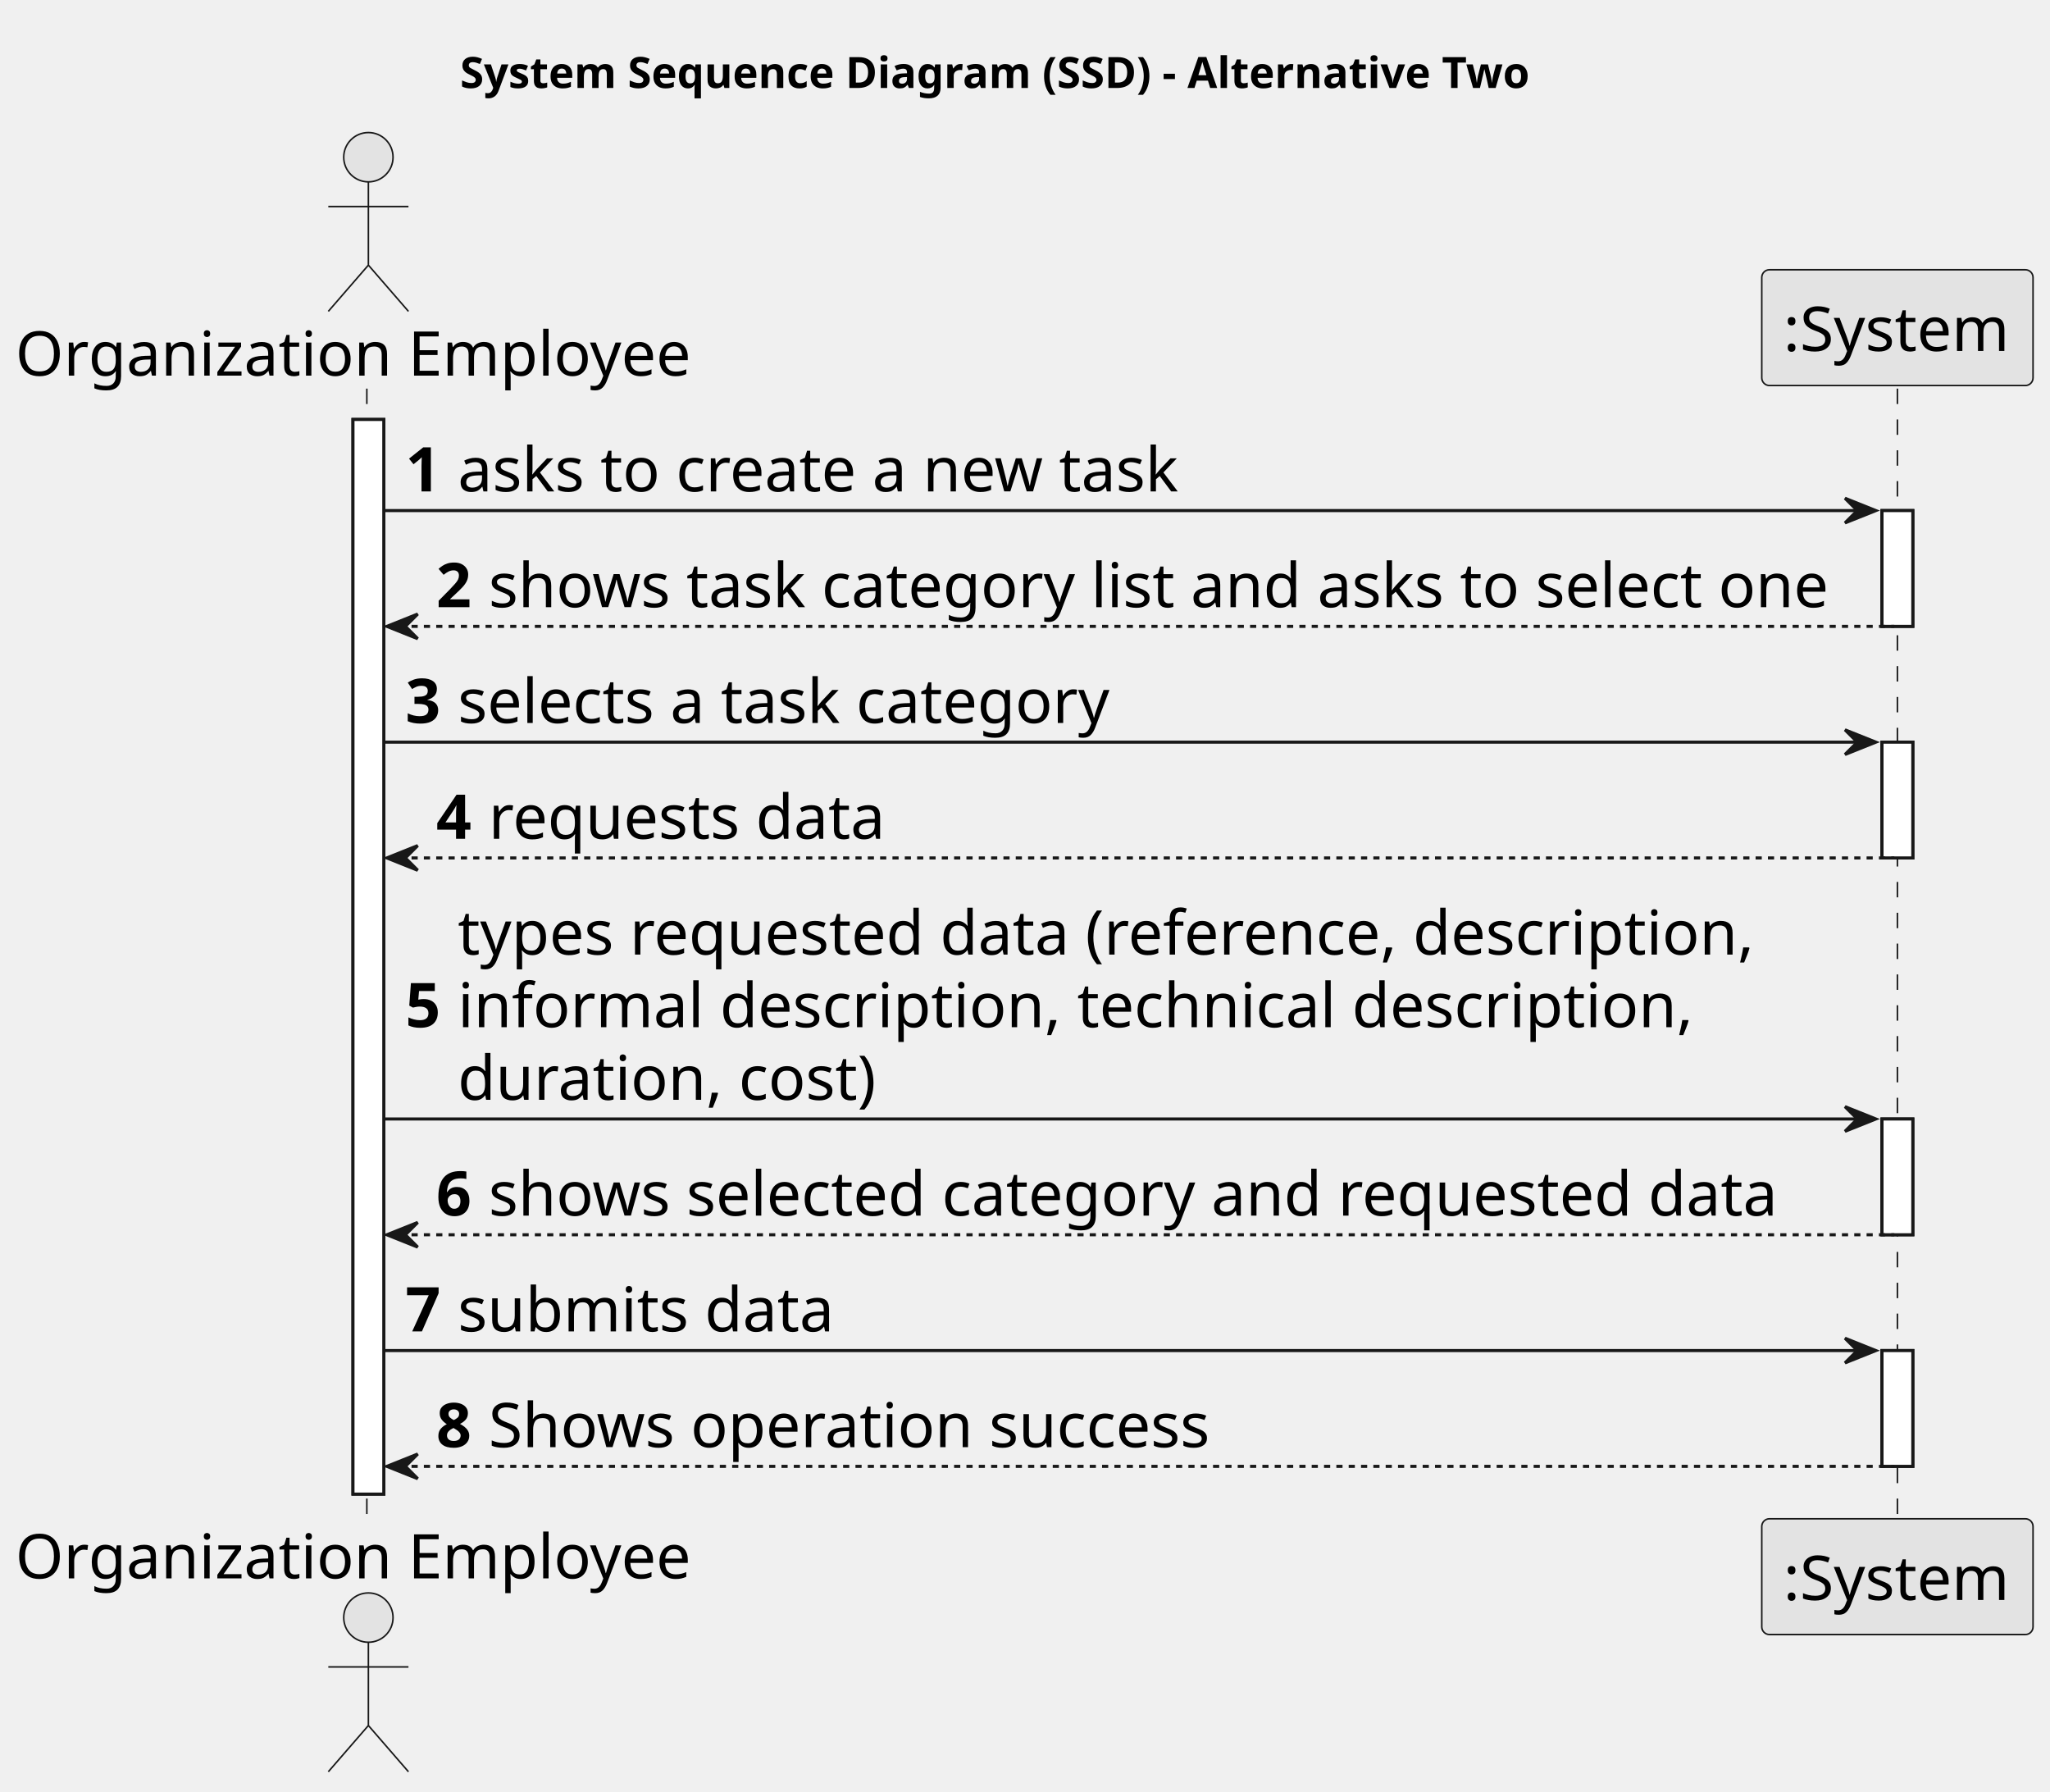
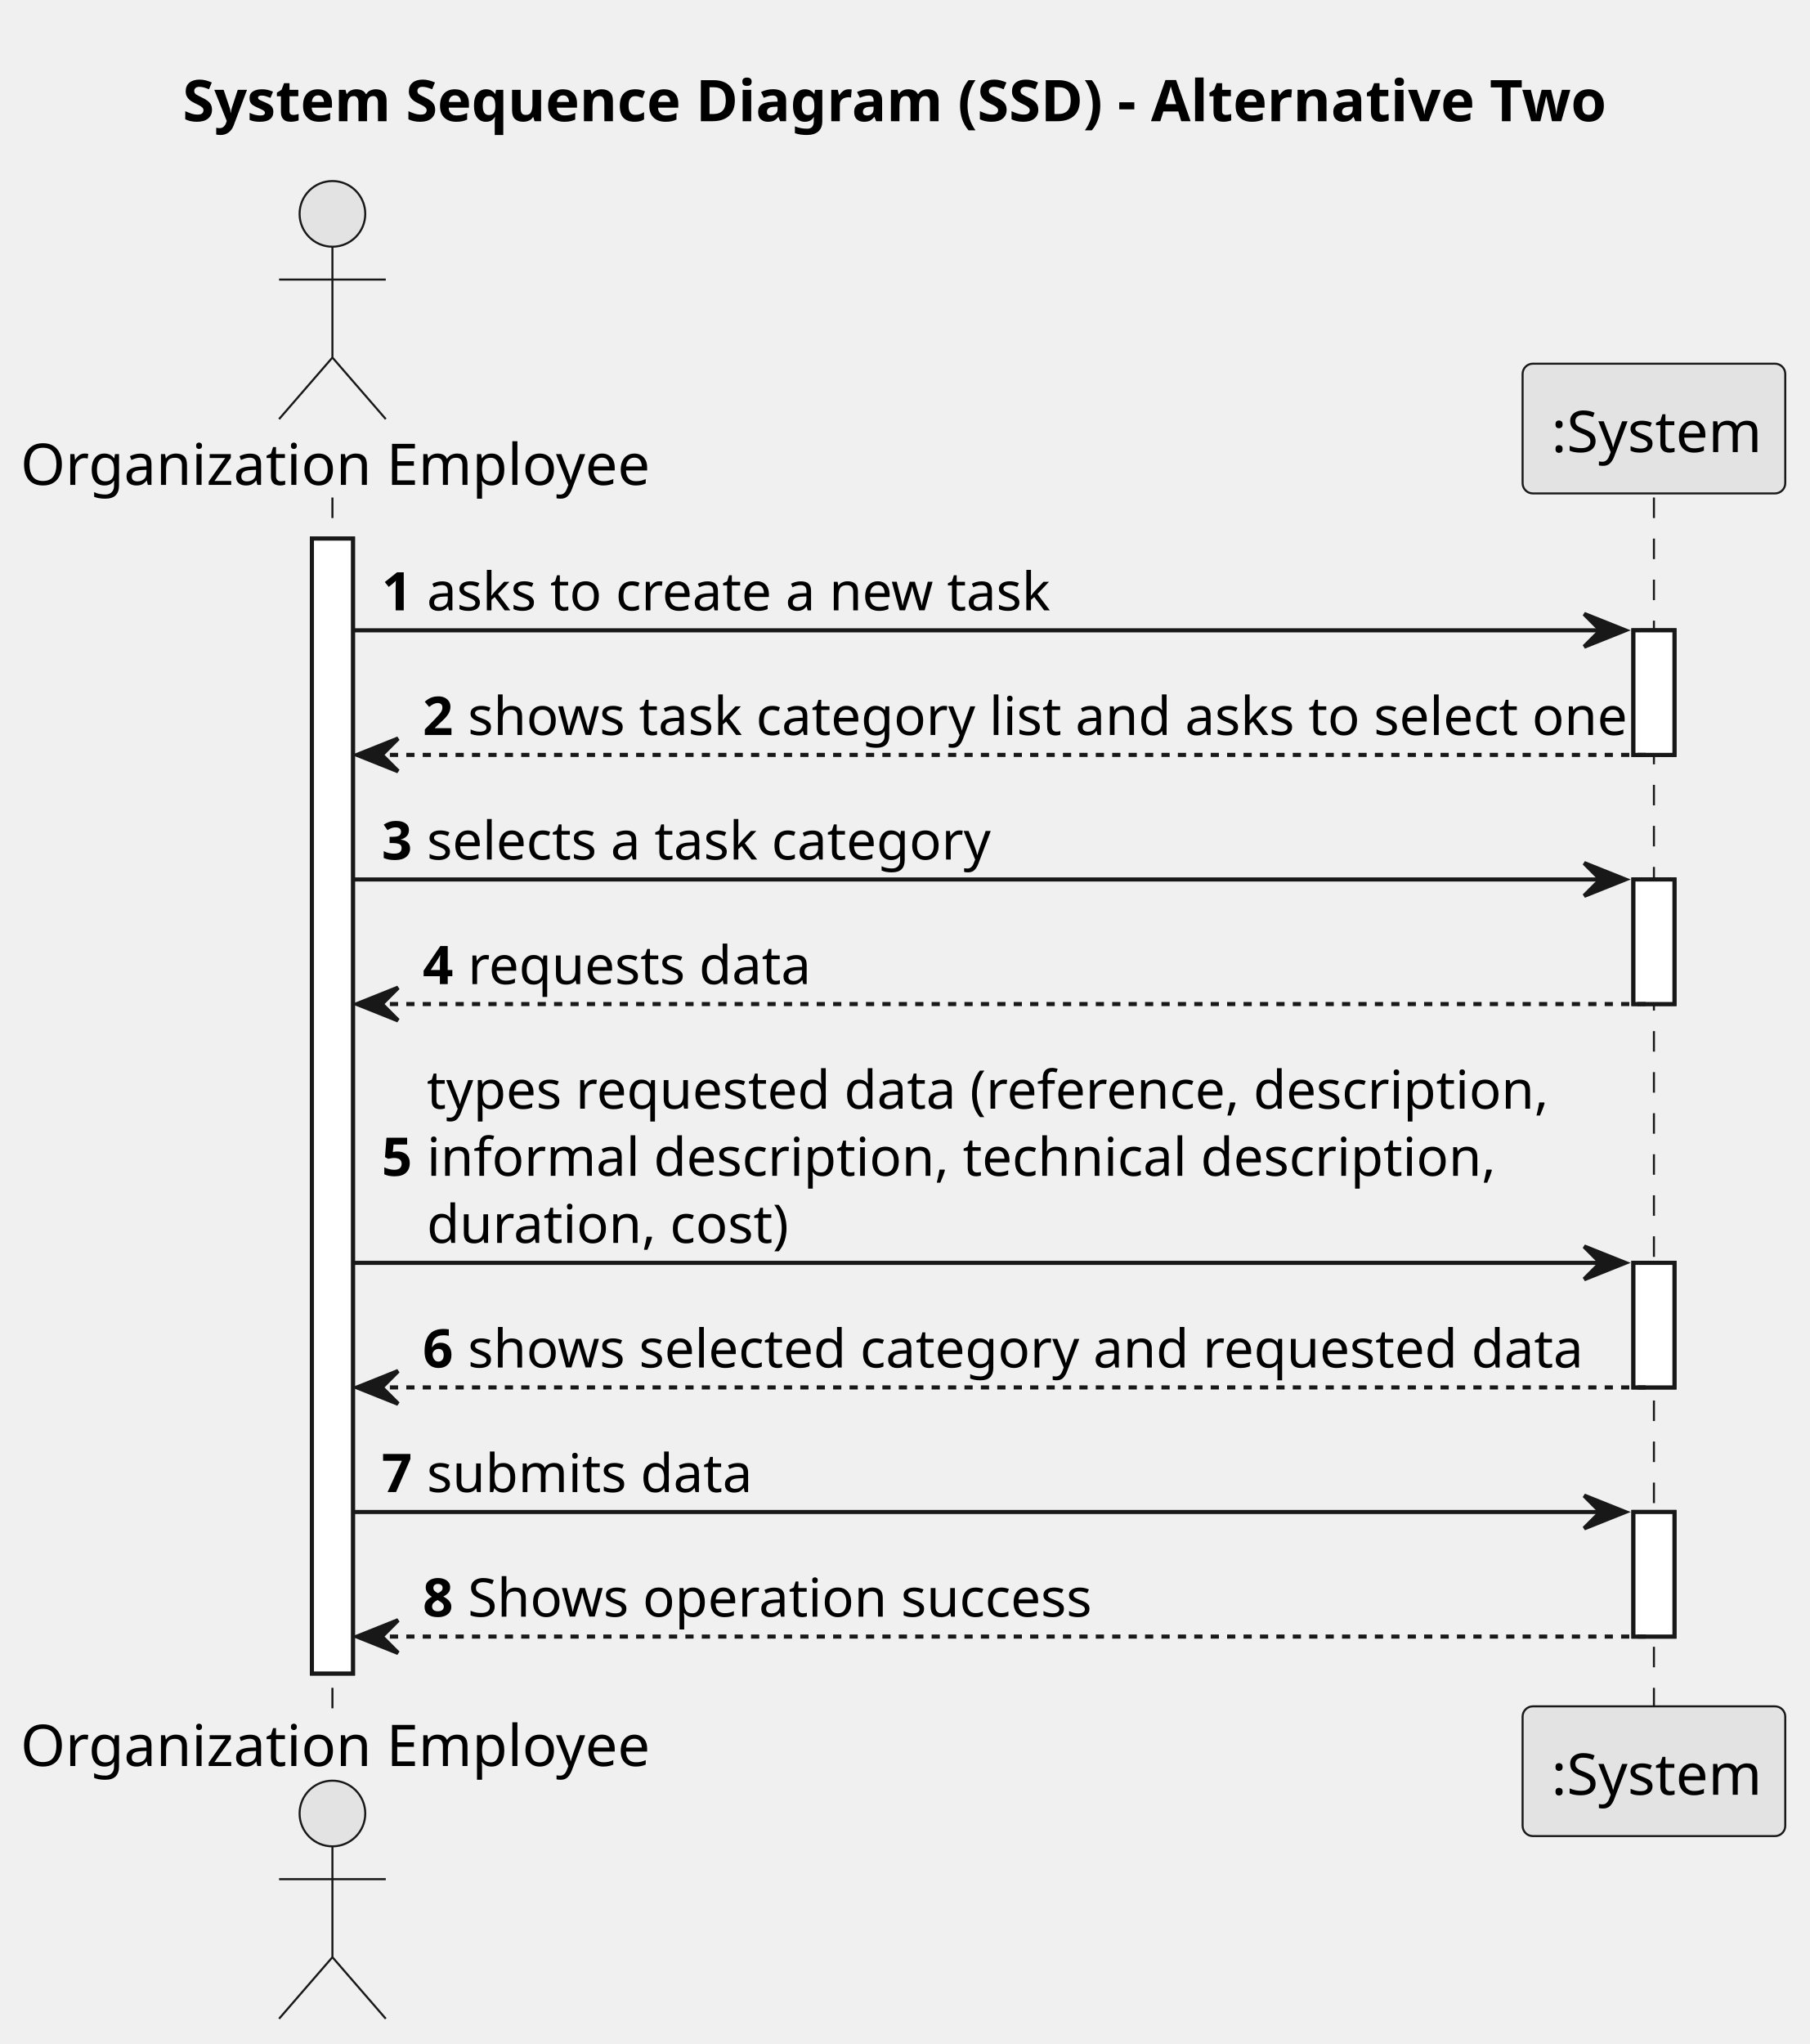
- <svg xmlns="http://www.w3.org/2000/svg" contentStyleType="text/css" height="581px" preserveAspectRatio="none" style="width:665px;height:581px;background:#FFFFFF;" version="1.1" viewBox="0 0 665 581" width="665px" zoomAndPan="magnify">
+ <svg xmlns="http://www.w3.org/2000/svg" contentStyleType="text/css" height="498px" preserveAspectRatio="none" style="width:441px;height:498px;background:#FFFFFF;" version="1.1" viewBox="0 0 441 498" width="441px" zoomAndPan="magnify">
  <defs />
  <g>
-     <text fill="#000000" font-family="sans-serif" font-size="14" font-weight="bold" lengthAdjust="spacing" textLength="365" x="149.25" y="28.535">System Sequence Diagram (SSD) - Alternative Two</text>
-     <rect fill="#FFFFFF" height="348.547" style="stroke:#181818;stroke-width:1.0;" width="10" x="114.5" y="136.043" />
-     <rect fill="#FFFFFF" height="37.555" style="stroke:#181818;stroke-width:1.0;" width="10" x="610.5" y="165.598" />
-     <rect fill="#FFFFFF" height="37.555" style="stroke:#181818;stroke-width:1.0;" width="10" x="610.5" y="240.707" />
-     <rect fill="#FFFFFF" height="37.555" style="stroke:#181818;stroke-width:1.0;" width="10" x="610.5" y="362.926" />
-     <rect fill="#FFFFFF" height="37.555" style="stroke:#181818;stroke-width:1.0;" width="10" x="610.5" y="438.035" />
-     <line style="stroke:#181818;stroke-width:0.5;stroke-dasharray:5.0,5.0;" x1="119" x2="119" y1="126.043" y2="493.59" />
-     <line style="stroke:#181818;stroke-width:0.5;stroke-dasharray:5.0,5.0;" x1="615.5" x2="615.5" y1="126.043" y2="493.59" />
-     <text fill="#000000" font-family="sans-serif" font-size="20" lengthAdjust="spacing" textLength="223" x="5" y="121.824">Organization Employee</text>
-     <ellipse cx="119.5" cy="50.988" fill="#E3E3E3" rx="8" ry="8" style="stroke:#181818;stroke-width:0.5;" />
-     <path d="M119.5,58.988 L119.5,85.988 M106.5,66.988 L132.5,66.988 M119.5,85.988 L106.5,100.988 M119.5,85.988 L132.5,100.988 " fill="none" style="stroke:#181818;stroke-width:0.5;" />
-     <text fill="#000000" font-family="sans-serif" font-size="20" lengthAdjust="spacing" textLength="223" x="5" y="511.926">Organization Employee</text>
-     <ellipse cx="119.5" cy="524.644" fill="#E3E3E3" rx="8" ry="8" style="stroke:#181818;stroke-width:0.5;" />
-     <path d="M119.5,532.644 L119.5,559.644 M106.5,540.644 L132.5,540.644 M119.5,559.644 L106.5,574.644 M119.5,559.644 L132.5,574.644 " fill="none" style="stroke:#181818;stroke-width:0.5;" />
-     <rect fill="#E3E3E3" height="37.555" rx="2.5" ry="2.5" style="stroke:#181818;stroke-width:0.5;" width="88" x="571.5" y="87.488" />
-     <text fill="#000000" font-family="sans-serif" font-size="20" lengthAdjust="spacing" textLength="74" x="578.5" y="113.824">:System</text>
-     <rect fill="#E3E3E3" height="37.555" rx="2.5" ry="2.5" style="stroke:#181818;stroke-width:0.5;" width="88" x="571.5" y="492.59" />
-     <text fill="#000000" font-family="sans-serif" font-size="20" lengthAdjust="spacing" textLength="74" x="578.5" y="518.926">:System</text>
-     <rect fill="#FFFFFF" height="348.547" style="stroke:#181818;stroke-width:1.0;" width="10" x="114.5" y="136.043" />
-     <rect fill="#FFFFFF" height="37.555" style="stroke:#181818;stroke-width:1.0;" width="10" x="610.5" y="165.598" />
-     <rect fill="#FFFFFF" height="37.555" style="stroke:#181818;stroke-width:1.0;" width="10" x="610.5" y="240.707" />
-     <rect fill="#FFFFFF" height="37.555" style="stroke:#181818;stroke-width:1.0;" width="10" x="610.5" y="362.926" />
-     <rect fill="#FFFFFF" height="37.555" style="stroke:#181818;stroke-width:1.0;" width="10" x="610.5" y="438.035" />
-     <polygon fill="#181818" points="598.5,161.598,608.5,165.598,598.5,169.598,602.5,165.598" style="stroke:#181818;stroke-width:1.0;" />
-     <line style="stroke:#181818;stroke-width:1.0;" x1="124.5" x2="604.5" y1="165.598" y2="165.598" />
-     <text fill="#000000" font-family="sans-serif" font-size="20" font-weight="bold" lengthAdjust="spacing" textLength="13" x="131.5" y="159.379">1</text>
-     <text fill="#000000" font-family="sans-serif" font-size="20" lengthAdjust="spacing" textLength="239" x="148.5" y="159.379">asks to create a new task</text>
-     <polygon fill="#181818" points="135.5,199.152,125.5,203.152,135.5,207.152,131.5,203.152" style="stroke:#181818;stroke-width:1.0;" />
-     <line style="stroke:#181818;stroke-width:1.0;stroke-dasharray:2.0,2.0;" x1="129.5" x2="614.5" y1="203.152" y2="203.152" />
-     <text fill="#000000" font-family="sans-serif" font-size="20" font-weight="bold" lengthAdjust="spacing" textLength="13" x="141.5" y="196.934">2</text>
-     <text fill="#000000" font-family="sans-serif" font-size="20" lengthAdjust="spacing" textLength="445" x="158.5" y="196.934">shows task category list and asks to select one</text>
-     <polygon fill="#181818" points="598.5,236.707,608.5,240.707,598.5,244.707,602.5,240.707" style="stroke:#181818;stroke-width:1.0;" />
-     <line style="stroke:#181818;stroke-width:1.0;" x1="124.5" x2="604.5" y1="240.707" y2="240.707" />
-     <text fill="#000000" font-family="sans-serif" font-size="20" font-weight="bold" lengthAdjust="spacing" textLength="13" x="131.5" y="234.488">3</text>
-     <text fill="#000000" font-family="sans-serif" font-size="20" lengthAdjust="spacing" textLength="215" x="148.5" y="234.488">selects a task category</text>
-     <polygon fill="#181818" points="135.5,274.262,125.5,278.262,135.5,282.262,131.5,278.262" style="stroke:#181818;stroke-width:1.0;" />
-     <line style="stroke:#181818;stroke-width:1.0;stroke-dasharray:2.0,2.0;" x1="129.5" x2="614.5" y1="278.262" y2="278.262" />
-     <text fill="#000000" font-family="sans-serif" font-size="20" font-weight="bold" lengthAdjust="spacing" textLength="13" x="141.5" y="272.043">4</text>
-     <text fill="#000000" font-family="sans-serif" font-size="20" lengthAdjust="spacing" textLength="130" x="158.5" y="272.043">requests data</text>
-     <polygon fill="#181818" points="598.5,358.926,608.5,362.926,598.5,366.926,602.5,362.926" style="stroke:#181818;stroke-width:1.0;" />
-     <line style="stroke:#181818;stroke-width:1.0;" x1="124.5" x2="604.5" y1="362.926" y2="362.926" />
-     <text fill="#000000" font-family="sans-serif" font-size="20" font-weight="bold" lengthAdjust="spacing" textLength="13" x="131.5" y="333.152">5</text>
-     <text fill="#000000" font-family="sans-serif" font-size="20" lengthAdjust="spacing" textLength="429" x="148.5" y="309.598">types requested data (reference, description,</text>
-     <text fill="#000000" font-family="sans-serif" font-size="20" lengthAdjust="spacing" textLength="412" x="148.5" y="333.152">informal description, technical description,</text>
-     <text fill="#000000" font-family="sans-serif" font-size="20" lengthAdjust="spacing" textLength="139" x="148.5" y="356.707">duration, cost)</text>
-     <polygon fill="#181818" points="135.5,396.481,125.5,400.481,135.5,404.481,131.5,400.481" style="stroke:#181818;stroke-width:1.0;" />
-     <line style="stroke:#181818;stroke-width:1.0;stroke-dasharray:2.0,2.0;" x1="129.5" x2="614.5" y1="400.481" y2="400.481" />
-     <text fill="#000000" font-family="sans-serif" font-size="20" font-weight="bold" lengthAdjust="spacing" textLength="13" x="141.5" y="394.262">6</text>
-     <text fill="#000000" font-family="sans-serif" font-size="20" lengthAdjust="spacing" textLength="423" x="158.5" y="394.262">shows selected category and requested data</text>
-     <polygon fill="#181818" points="598.5,434.035,608.5,438.035,598.5,442.035,602.5,438.035" style="stroke:#181818;stroke-width:1.0;" />
-     <line style="stroke:#181818;stroke-width:1.0;" x1="124.5" x2="604.5" y1="438.035" y2="438.035" />
-     <text fill="#000000" font-family="sans-serif" font-size="20" font-weight="bold" lengthAdjust="spacing" textLength="13" x="131.5" y="431.816">7</text>
-     <text fill="#000000" font-family="sans-serif" font-size="20" lengthAdjust="spacing" textLength="125" x="148.5" y="431.816">submits data</text>
-     <polygon fill="#181818" points="135.5,471.59,125.5,475.59,135.5,479.59,131.5,475.59" style="stroke:#181818;stroke-width:1.0;" />
-     <line style="stroke:#181818;stroke-width:1.0;stroke-dasharray:2.0,2.0;" x1="129.5" x2="614.5" y1="475.59" y2="475.59" />
-     <text fill="#000000" font-family="sans-serif" font-size="20" font-weight="bold" lengthAdjust="spacing" textLength="13" x="141.5" y="469.371">8</text>
-     <text fill="#000000" font-family="sans-serif" font-size="20" lengthAdjust="spacing" textLength="237" x="158.5" y="469.371">Shows operation success</text>
+     <text fill="#000000" font-family="sans-serif" font-size="14" font-weight="bold" lengthAdjust="spacing" textLength="350" x="44.5" y="29.533">System Sequence Diagram (SSD) - Alternative Two</text>
+     <rect fill="#FFFFFF" height="276.516" style="stroke:#181818;stroke-width:1.0;" width="10" x="76" y="131.219" />
+     <rect fill="#FFFFFF" height="30.352" style="stroke:#181818;stroke-width:1.0;" width="10" x="398" y="153.57" />
+     <rect fill="#FFFFFF" height="30.352" style="stroke:#181818;stroke-width:1.0;" width="10" x="398" y="214.273" />
+     <rect fill="#FFFFFF" height="30.352" style="stroke:#181818;stroke-width:1.0;" width="10" x="398" y="307.68" />
+     <rect fill="#FFFFFF" height="30.352" style="stroke:#181818;stroke-width:1.0;" width="10" x="398" y="368.383" />
+     <line style="stroke:#181818;stroke-width:0.5;stroke-dasharray:5.0,5.0;" x1="81" x2="81" y1="121.219" y2="416.734" />
+     <line style="stroke:#181818;stroke-width:0.5;stroke-dasharray:5.0,5.0;" x1="403" x2="403" y1="121.219" y2="416.734" />
+     <text fill="#000000" font-family="sans-serif" font-size="14" lengthAdjust="spacing" textLength="146" x="5" y="118.143">Organization Employee</text>
+     <ellipse cx="81" cy="52.109" fill="#E3E3E3" rx="8" ry="8" style="stroke:#181818;stroke-width:0.5;" />
+     <path d="M81,60.109 L81,87.109 M68,68.109 L94,68.109 M81,87.109 L68,102.109 M81,87.109 L94,102.109 " fill="none" style="stroke:#181818;stroke-width:0.5;" />
+     <text fill="#000000" font-family="sans-serif" font-size="14" lengthAdjust="spacing" textLength="146" x="5" y="430.268">Organization Employee</text>
+     <ellipse cx="81" cy="441.844" fill="#E3E3E3" rx="8" ry="8" style="stroke:#181818;stroke-width:0.5;" />
+     <path d="M81,449.844 L81,476.844 M68,457.844 L94,457.844 M81,476.844 L68,491.844 M81,476.844 L94,491.844 " fill="none" style="stroke:#181818;stroke-width:0.5;" />
+     <rect fill="#E3E3E3" height="31.609" rx="2.5" ry="2.5" style="stroke:#181818;stroke-width:0.5;" width="64" x="371" y="88.609" />
+     <text fill="#000000" font-family="sans-serif" font-size="14" lengthAdjust="spacing" textLength="50" x="378" y="110.143">:System</text>
+     <rect fill="#E3E3E3" height="31.609" rx="2.5" ry="2.5" style="stroke:#181818;stroke-width:0.5;" width="64" x="371" y="415.734" />
+     <text fill="#000000" font-family="sans-serif" font-size="14" lengthAdjust="spacing" textLength="50" x="378" y="437.268">:System</text>
+     <rect fill="#FFFFFF" height="276.516" style="stroke:#181818;stroke-width:1.0;" width="10" x="76" y="131.219" />
+     <rect fill="#FFFFFF" height="30.352" style="stroke:#181818;stroke-width:1.0;" width="10" x="398" y="153.57" />
+     <rect fill="#FFFFFF" height="30.352" style="stroke:#181818;stroke-width:1.0;" width="10" x="398" y="214.273" />
+     <rect fill="#FFFFFF" height="30.352" style="stroke:#181818;stroke-width:1.0;" width="10" x="398" y="307.68" />
+     <rect fill="#FFFFFF" height="30.352" style="stroke:#181818;stroke-width:1.0;" width="10" x="398" y="368.383" />
+     <polygon fill="#181818" points="386,149.57,396,153.57,386,157.57,390,153.57" style="stroke:#181818;stroke-width:1.0;" />
+     <line style="stroke:#181818;stroke-width:1.0;" x1="86" x2="392" y1="153.57" y2="153.57" />
+     <text fill="#000000" font-family="sans-serif" font-size="13" font-weight="bold" lengthAdjust="spacing" textLength="7" x="93" y="148.714">1</text>
+     <text fill="#000000" font-family="sans-serif" font-size="13" lengthAdjust="spacing" textLength="150" x="104" y="148.714">asks to create a new task</text>
+     <polygon fill="#181818" points="97,179.922,87,183.922,97,187.922,93,183.922" style="stroke:#181818;stroke-width:1.0;" />
+     <line style="stroke:#181818;stroke-width:1.0;stroke-dasharray:2.0,2.0;" x1="91" x2="402" y1="183.922" y2="183.922" />
+     <text fill="#000000" font-family="sans-serif" font-size="13" font-weight="bold" lengthAdjust="spacing" textLength="7" x="103" y="179.065">2</text>
+     <text fill="#000000" font-family="sans-serif" font-size="13" lengthAdjust="spacing" textLength="277" x="114" y="179.065">shows task category list and asks to select one</text>
+     <polygon fill="#181818" points="386,210.273,396,214.273,386,218.273,390,214.273" style="stroke:#181818;stroke-width:1.0;" />
+     <line style="stroke:#181818;stroke-width:1.0;" x1="86" x2="392" y1="214.273" y2="214.273" />
+     <text fill="#000000" font-family="sans-serif" font-size="13" font-weight="bold" lengthAdjust="spacing" textLength="7" x="93" y="209.417">3</text>
+     <text fill="#000000" font-family="sans-serif" font-size="13" lengthAdjust="spacing" textLength="136" x="104" y="209.417">selects a task category</text>
+     <polygon fill="#181818" points="97,240.625,87,244.625,97,248.625,93,244.625" style="stroke:#181818;stroke-width:1.0;" />
+     <line style="stroke:#181818;stroke-width:1.0;stroke-dasharray:2.0,2.0;" x1="91" x2="402" y1="244.625" y2="244.625" />
+     <text fill="#000000" font-family="sans-serif" font-size="13" font-weight="bold" lengthAdjust="spacing" textLength="7" x="103" y="239.769">4</text>
+     <text fill="#000000" font-family="sans-serif" font-size="13" lengthAdjust="spacing" textLength="79" x="114" y="239.769">requests data</text>
+     <polygon fill="#181818" points="386,303.68,396,307.68,386,311.68,390,307.68" style="stroke:#181818;stroke-width:1.0;" />
+     <line style="stroke:#181818;stroke-width:1.0;" x1="86" x2="392" y1="307.68" y2="307.68" />
+     <text fill="#000000" font-family="sans-serif" font-size="13" font-weight="bold" lengthAdjust="spacing" textLength="7" x="93" y="286.472">5</text>
+     <text fill="#000000" font-family="sans-serif" font-size="13" lengthAdjust="spacing" textLength="258" x="104" y="270.12">types requested data (reference, description,</text>
+     <text fill="#000000" font-family="sans-serif" font-size="13" lengthAdjust="spacing" textLength="243" x="104" y="286.472">informal description, technical description,</text>
+     <text fill="#000000" font-family="sans-serif" font-size="13" lengthAdjust="spacing" textLength="83" x="104" y="302.823">duration, cost)</text>
+     <polygon fill="#181818" points="97,334.031,87,338.031,97,342.031,93,338.031" style="stroke:#181818;stroke-width:1.0;" />
+     <line style="stroke:#181818;stroke-width:1.0;stroke-dasharray:2.0,2.0;" x1="91" x2="402" y1="338.031" y2="338.031" />
+     <text fill="#000000" font-family="sans-serif" font-size="13" font-weight="bold" lengthAdjust="spacing" textLength="7" x="103" y="333.175">6</text>
+     <text fill="#000000" font-family="sans-serif" font-size="13" lengthAdjust="spacing" textLength="259" x="114" y="333.175">shows selected category and requested data</text>
+     <polygon fill="#181818" points="386,364.383,396,368.383,386,372.383,390,368.383" style="stroke:#181818;stroke-width:1.0;" />
+     <line style="stroke:#181818;stroke-width:1.0;" x1="86" x2="392" y1="368.383" y2="368.383" />
+     <text fill="#000000" font-family="sans-serif" font-size="13" font-weight="bold" lengthAdjust="spacing" textLength="7" x="93" y="363.526">7</text>
+     <text fill="#000000" font-family="sans-serif" font-size="13" lengthAdjust="spacing" textLength="75" x="104" y="363.526">submits data</text>
+     <polygon fill="#181818" points="97,394.734,87,398.734,97,402.734,93,398.734" style="stroke:#181818;stroke-width:1.0;" />
+     <line style="stroke:#181818;stroke-width:1.0;stroke-dasharray:2.0,2.0;" x1="91" x2="402" y1="398.734" y2="398.734" />
+     <text fill="#000000" font-family="sans-serif" font-size="13" font-weight="bold" lengthAdjust="spacing" textLength="7" x="103" y="393.878">8</text>
+     <text fill="#000000" font-family="sans-serif" font-size="13" lengthAdjust="spacing" textLength="149" x="114" y="393.878">Shows operation success</text>
  </g>
</svg>
